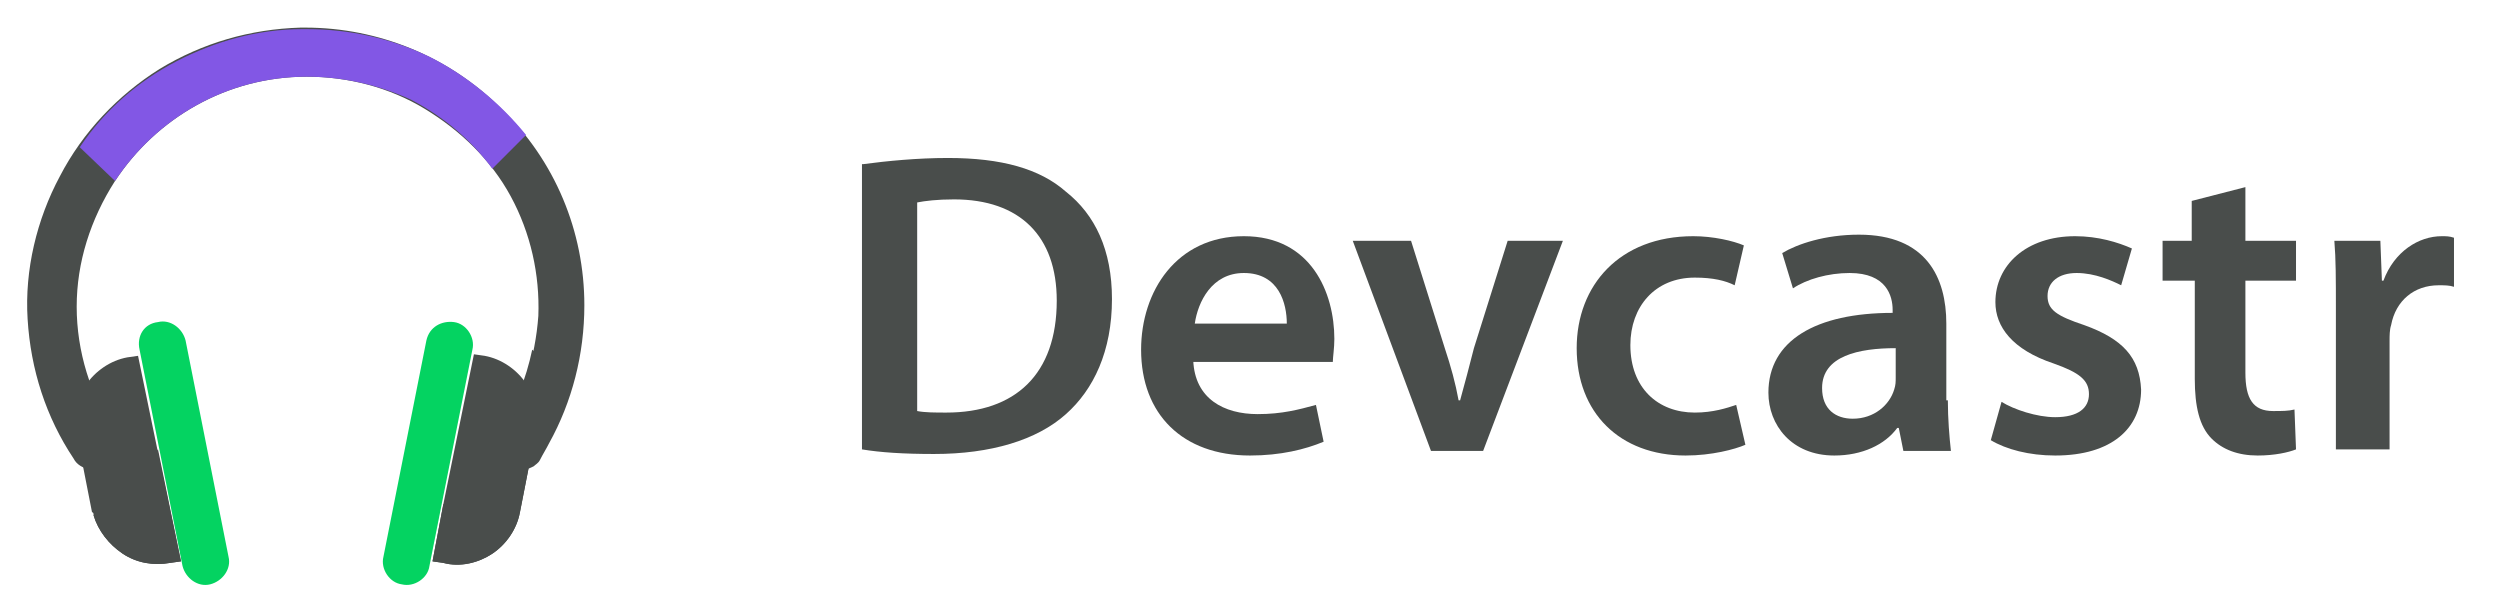
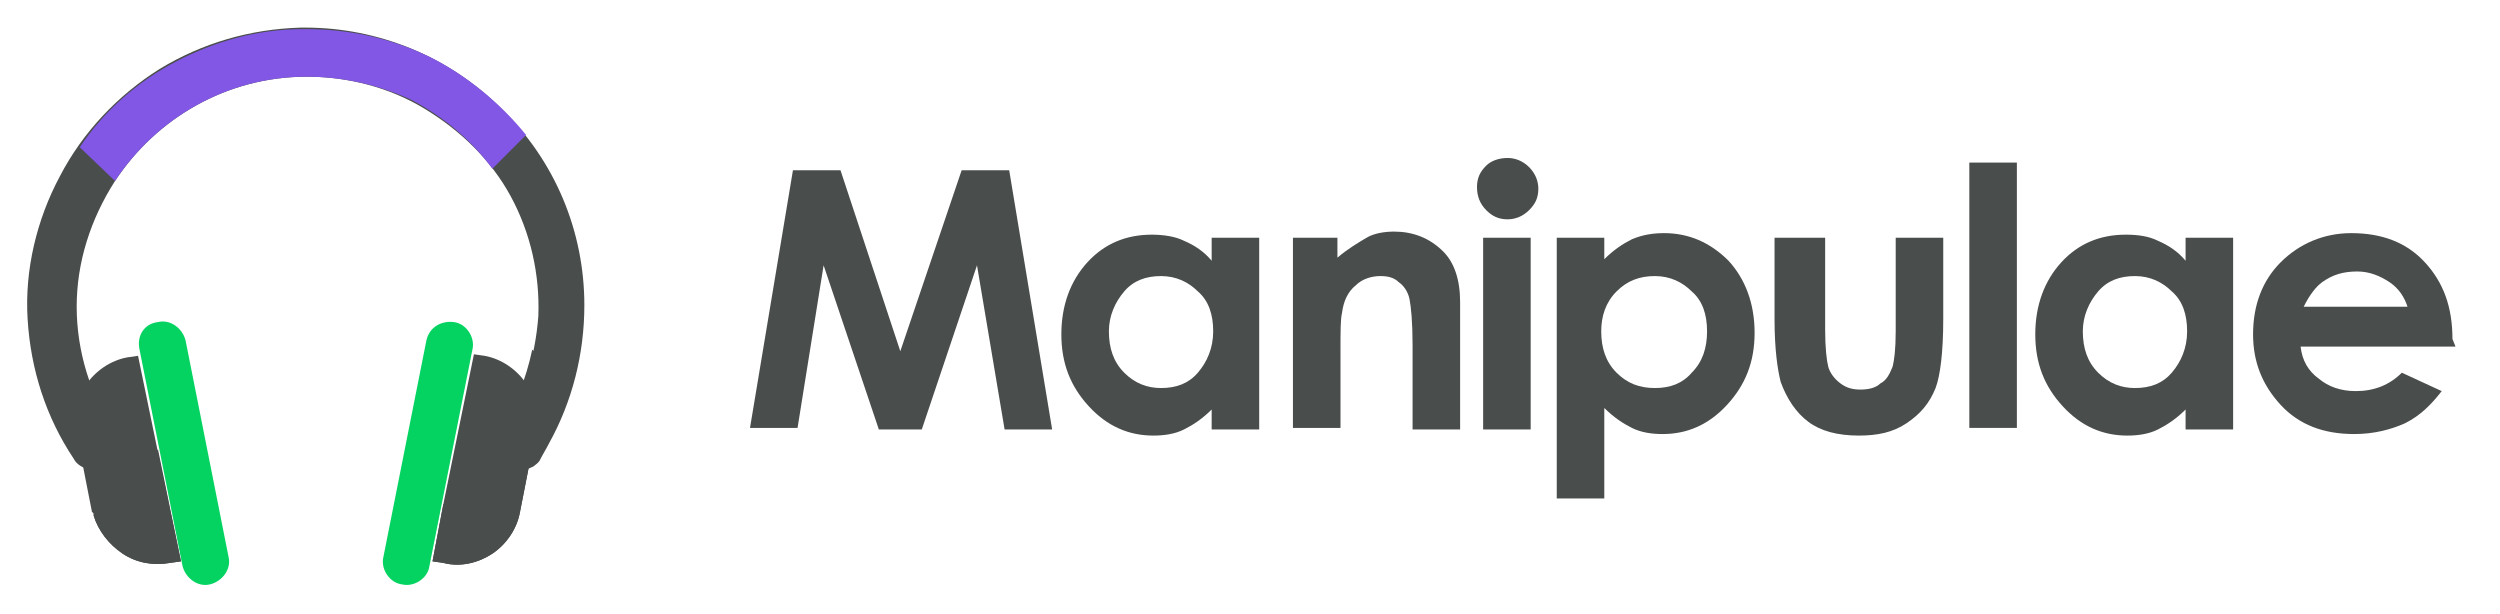
<svg xmlns="http://www.w3.org/2000/svg" version="1.1" id="Camada_1" x="0px" y="0px" viewBox="0 0 163 40" style="enable-background:new 0 0 163 40;" xml:space="preserve">
  <style type="text/css">
	.st0{fill:#494D4B;}
	.st1{fill:#04D361;}
	.st2{fill:#8257E5;}
</style>
-   <path class="st0" d="M38.1,19.9c0,3.2-0.8,6.3-2.3,9c-0.2,0.4-0.4,0.7-0.6,1.1c-0.1,0.2-0.3,0.3-0.4,0.4c-0.2,0.1-0.4,0.2-0.6,0.2  s-0.4,0-0.6,0c-0.2,0-0.4-0.1-0.6-0.2c-0.2-0.1-0.3-0.3-0.4-0.4c-0.1-0.2-0.2-0.4-0.2-0.6c0-0.2,0-0.4,0-0.6c0-0.2,0.1-0.4,0.2-0.6  c1.5-2.3,2.3-4.9,2.5-7.6c0.1-2.7-0.5-5.4-1.8-7.8S30,8.5,27.7,7.1S22.7,5,20,5c-5.2,0-9.8,2.7-12.5,6.8C5.9,14.3,5,17.1,5,20  c0,2.9,0.9,5.8,2.5,8.2c0.2,0.3,0.3,0.8,0.2,1.2c-0.1,0.4-0.3,0.8-0.7,1c-0.3,0.2-0.8,0.3-1.2,0.2c-0.4-0.1-0.8-0.3-1-0.7  c-1.8-2.7-2.8-5.8-3-9.1c-0.2-3.2,0.6-6.5,2.1-9.3c1.5-2.9,3.8-5.3,6.5-7c2.8-1.7,5.9-2.6,9.2-2.7c0.1,0,0.2,0,0.3,0  c4.8,0,9.4,1.9,12.8,5.3C36.2,10.5,38.1,15.1,38.1,19.9z" />
-   <path class="st1" d="M9.1,22.8l2.8,14.1c0.2,0.8,1,1.4,1.8,1.2c0.8-0.2,1.4-1,1.2-1.8l-2.8-14.1c-0.2-0.8-1-1.4-1.8-1.2  C9.4,21.1,8.9,21.9,9.1,22.8z" />
-   <path class="st0" d="M11.8,36.6l-0.7,0.1c-1.1,0.2-2.2,0-3.1-0.6c-0.9-0.6-1.6-1.5-1.9-2.5c0-0.1,0-0.2-0.1-0.2l-1-5.1  c-0.2-1.1,0-2.3,0.6-3.2c0.6-0.9,1.6-1.6,2.7-1.8l0.7-0.1l1.3,6.3L11.8,36.6z" />
-   <path class="st0" d="M11.8,36.6l-0.7,0.1c-1.1,0.2-2.2,0-3.1-0.6c-0.9-0.6-1.6-1.5-1.9-2.5c1.5-1.3,2.9-2.7,4.2-4.3L11.8,36.6z" />
-   <path class="st0" d="M36.1,27.1l-0.4,1.8c-0.2,0.4-0.4,0.7-0.6,1c-0.1,0.2-0.3,0.3-0.4,0.4c-0.2,0.1-0.4,0.2-0.6,0.2  c-0.2,0-0.4,0-0.6,0c-0.2,0-0.4-0.1-0.6-0.2c-0.2-0.1-0.3-0.3-0.4-0.4c-0.1-0.2-0.2-0.4-0.2-0.6c0-0.2,0-0.4,0-0.6  c0-0.2,0.1-0.4,0.2-0.6c1.1-1.6,1.8-3.4,2.2-5.3c0.6,0.5,1,1.1,1.3,1.9C36.2,25.6,36.3,26.3,36.1,27.1z" />
-   <path class="st2" d="M34.3,8.8l-2.2,2.2c-1.4-1.9-3.2-3.4-5.3-4.5C24.6,5.5,22.3,5,20,5c-5.2,0-9.8,2.7-12.5,6.8L5.2,9.6  C6.8,7.2,9,5.3,11.5,4c2.5-1.3,5.3-2.1,8.2-2.1c0.1,0,0.2,0,0.3,0c2.8,0,5.5,0.6,8,1.8C30.4,4.9,32.6,6.7,34.3,8.8z" />
+   <path class="st0" d="M38.1,19.9c0,3.2-0.8,6.3-2.3,9c-0.2,0.4-0.4,0.7-0.6,1.1c-0.1,0.2-0.3,0.3-0.4,0.4c-0.2,0.1-0.4,0.2-0.6,0.2  s-0.4,0-0.6,0c-0.2,0-0.4-0.1-0.6-0.2c-0.2-0.1-0.3-0.3-0.4-0.4c-0.1-0.2-0.2-0.4-0.2-0.6s0-0.4,0-0.6s0.1-0.4,0.2-0.6  c1.5-2.3,2.3-4.9,2.5-7.6c0.1-2.7-0.5-5.4-1.8-7.8S30,8.5,27.7,7.1S22.7,5,20,5c-5.2,0-9.8,2.7-12.5,6.8C5.9,14.3,5,17.1,5,20  s0.9,5.8,2.5,8.2c0.2,0.3,0.3,0.8,0.2,1.2c-0.1,0.4-0.3,0.8-0.7,1c-0.3,0.2-0.8,0.3-1.2,0.2c-0.4-0.1-0.8-0.3-1-0.7  c-1.8-2.7-2.8-5.8-3-9.1c-0.2-3.2,0.6-6.5,2.1-9.3c1.5-2.9,3.8-5.3,6.5-7c2.8-1.7,5.9-2.6,9.2-2.7c0.1,0,0.2,0,0.3,0  c4.8,0,9.4,1.9,12.8,5.3C36.2,10.5,38.1,15.1,38.1,19.9z" />
+   <path class="st1" d="M9.1,22.8l2.8,14.1c0.2,0.8,1,1.4,1.8,1.2s1.4-1,1.2-1.8l-2.8-14.1c-0.2-0.8-1-1.4-1.8-1.2  C9.4,21.1,8.9,21.9,9.1,22.8z" />
+   <path class="st0" d="M11.8,36.6l-0.7,0.1c-1.1,0.2-2.2,0-3.1-0.6s-1.6-1.5-1.9-2.5c0-0.1,0-0.2-0.1-0.2l-1-5.1  c-0.2-1.1,0-2.3,0.6-3.2c0.6-0.9,1.6-1.6,2.7-1.8L9,23.2l1.3,6.3L11.8,36.6z" />
+   <path class="st0" d="M11.8,36.6l-0.7,0.1c-1.1,0.2-2.2,0-3.1-0.6s-1.6-1.5-1.9-2.5c1.5-1.3,2.9-2.7,4.2-4.3L11.8,36.6z" />
+   <path class="st0" d="M36.1,27.1l-0.4,1.8c-0.2,0.4-0.4,0.7-0.6,1c-0.1,0.2-0.3,0.3-0.4,0.4c-0.2,0.1-0.4,0.2-0.6,0.2  c-0.2,0-0.4,0-0.6,0c-0.2,0-0.4-0.1-0.6-0.2c-0.2-0.1-0.3-0.3-0.4-0.4c-0.1-0.2-0.2-0.4-0.2-0.6s0-0.4,0-0.6s0.1-0.4,0.2-0.6  c1.1-1.6,1.8-3.4,2.2-5.3c0.6,0.5,1,1.1,1.3,1.9C36.2,25.6,36.3,26.3,36.1,27.1z" />
+   <path class="st2" d="M34.3,8.8L32.1,11c-1.4-1.9-3.2-3.4-5.3-4.5C24.6,5.5,22.3,5,20,5c-5.2,0-9.8,2.7-12.5,6.8L5.2,9.6  C6.8,7.2,9,5.3,11.5,4s5.3-2.1,8.2-2.1c0.1,0,0.2,0,0.3,0c2.8,0,5.5,0.6,8,1.8C30.4,4.9,32.6,6.7,34.3,8.8z" />
  <path class="st1" d="M27.8,22.2L25,36.3c-0.2,0.8,0.4,1.7,1.2,1.8c0.8,0.2,1.7-0.4,1.8-1.2l2.8-14.1c0.2-0.8-0.4-1.7-1.2-1.8  S28,21.3,27.8,22.2z" />
  <path class="st0" d="M34.9,28.3l-1,5.1c-0.2,1.1-0.9,2.1-1.8,2.7c-0.9,0.6-2.1,0.9-3.2,0.6l-0.7-0.1l0.7-3.7l2-9.8l0.7,0.1  c1.1,0.2,2.1,0.9,2.7,1.8c0.1,0.1,0.2,0.3,0.2,0.4C35,26.3,35.1,27.3,34.9,28.3z" />
  <path class="st0" d="M34.9,28.3l-1,5.1c-0.2,1.1-0.9,2.1-1.8,2.7c-0.9,0.6-2.1,0.9-3.2,0.6l-0.7-0.1l0.7-3.7c2.1-2.3,4-4.7,5.6-7.4  C35,26.3,35.1,27.3,34.9,28.3z" />
  <g>
-     <path class="st0" d="M56.3,10.7c1.5-0.2,3.5-0.4,5.5-0.4c3.5,0,6,0.7,7.7,2.2c1.9,1.5,3,3.8,3,7c0,3.4-1.2,5.9-3,7.5   c-1.9,1.7-4.9,2.6-8.6,2.6c-2,0-3.5-0.1-4.7-0.3V10.7z M59.8,26.8c0.5,0.1,1.2,0.1,1.9,0.1c4.5,0,7.2-2.5,7.2-7.3   c0-4.2-2.4-6.6-6.7-6.6c-1.1,0-1.9,0.1-2.4,0.2V26.8z" />
-     <path class="st0" d="M77.8,23.5c0.1,2.5,2,3.5,4.2,3.5c1.6,0,2.7-0.3,3.8-0.6l0.5,2.4c-1.2,0.5-2.8,0.9-4.8,0.9   c-4.4,0-7.1-2.7-7.1-6.9c0-3.8,2.3-7.4,6.7-7.4c4.4,0,5.9,3.7,5.9,6.7c0,0.6-0.1,1.2-0.1,1.5H77.8z M83.9,21.1   c0-1.3-0.5-3.3-2.8-3.3c-2.1,0-3,1.9-3.2,3.3H83.9z" />
-     <path class="st0" d="M92,15.7l2.2,7c0.4,1.2,0.7,2.3,0.9,3.4h0.1c0.3-1.1,0.6-2.2,0.9-3.4l2.2-7h3.6l-5.2,13.7h-3.4l-5.1-13.7H92z" />
-     <path class="st0" d="M113.8,29c-0.7,0.3-2.2,0.7-3.9,0.7c-4.3,0-7.1-2.8-7.1-7c0-4.1,2.8-7.3,7.6-7.3c1.3,0,2.6,0.3,3.3,0.6   l-0.6,2.6c-0.6-0.3-1.4-0.5-2.6-0.5c-2.6,0-4.2,1.9-4.2,4.4c0,2.8,1.8,4.4,4.2,4.4c1.2,0,2.1-0.3,2.7-0.5L113.8,29z" />
-     <path class="st0" d="M127,26.1c0,1.2,0.1,2.4,0.2,3.3h-3.1l-0.3-1.5h-0.1c-0.8,1.1-2.3,1.8-4.1,1.8c-2.8,0-4.3-2-4.3-4.1   c0-3.4,3.1-5.2,8.1-5.2v-0.2c0-0.9-0.4-2.4-2.8-2.4c-1.4,0-2.8,0.4-3.7,1l-0.7-2.3c1-0.6,2.8-1.2,5-1.2c4.4,0,5.7,2.8,5.7,5.8V26.1   z M123.6,22.7c-2.4,0-4.8,0.5-4.8,2.6c0,1.4,0.9,2,2,2c1.4,0,2.4-0.9,2.7-1.9c0.1-0.3,0.1-0.5,0.1-0.8V22.7z" />
-     <path class="st0" d="M130.5,26.2c0.8,0.5,2.3,1,3.5,1c1.5,0,2.2-0.6,2.2-1.5c0-0.9-0.6-1.4-2.3-2c-2.7-0.9-3.8-2.4-3.8-4   c0-2.4,2-4.3,5.2-4.3c1.5,0,2.8,0.4,3.7,0.8l-0.7,2.4c-0.6-0.3-1.7-0.8-2.9-0.8c-1.2,0-1.9,0.6-1.9,1.5c0,0.9,0.6,1.3,2.4,1.9   c2.5,0.9,3.6,2.1,3.7,4.2c0,2.5-1.9,4.3-5.6,4.3c-1.7,0-3.2-0.4-4.2-1L130.5,26.2z" />
-     <path class="st0" d="M146.4,12.2v3.5h3.3v2.6h-3.3v6c0,1.7,0.5,2.5,1.8,2.5c0.6,0,1,0,1.4-0.1l0.1,2.6c-0.5,0.2-1.4,0.4-2.5,0.4   c-1.3,0-2.3-0.4-3-1.1c-0.8-0.8-1.1-2.1-1.1-3.9v-6.4H141v-2.6h1.9v-2.6L146.4,12.2z" />
-     <path class="st0" d="M152.3,20.1c0-1.9,0-3.2-0.1-4.4h3l0.1,2.6h0.1c0.7-1.9,2.3-2.9,3.8-2.9c0.3,0,0.5,0,0.8,0.1v3.2   c-0.3-0.1-0.6-0.1-1-0.1c-1.6,0-2.8,1-3.1,2.6c-0.1,0.3-0.1,0.7-0.1,1v7.1h-3.5V20.1z" />
+     <path class="st0" d="M51.7,11.1h3.1l3.9,11.8l4-11.8h3.1l2.8,16.9h-3.1l-1.8-10.7l-3.6,10.7h-2.8l-3.6-10.7L52,27.9h-3.1L51.7,11.1   z" />
+     <path class="st0" d="M79,15.5h3.1v12.5H79v-1.3c-0.6,0.6-1.2,1-1.8,1.3c-0.6,0.3-1.3,0.4-2,0.4c-1.6,0-3-0.6-4.2-1.9   c-1.2-1.3-1.8-2.8-1.8-4.7c0-1.9,0.6-3.5,1.7-4.7c1.1-1.2,2.5-1.8,4.2-1.8c0.7,0,1.5,0.1,2.1,0.4c0.7,0.3,1.3,0.7,1.8,1.3V15.5z    M75.7,18c-1,0-1.8,0.3-2.4,1c-0.6,0.7-1,1.6-1,2.6c0,1.1,0.3,2,1,2.7c0.7,0.7,1.5,1,2.4,1c1,0,1.8-0.3,2.4-1c0.6-0.7,1-1.6,1-2.7   c0-1.1-0.3-2-1-2.6C77.5,18.4,76.7,18,75.7,18z" />
+     <path class="st0" d="M84.1,15.5h3.1v1.3c0.7-0.6,1.4-1,1.9-1.3s1.2-0.4,1.8-0.4c1.2,0,2.3,0.4,3.2,1.3c0.7,0.7,1.1,1.8,1.1,3.3v8.3   h-3.1v-5.5c0-1.5-0.1-2.5-0.2-3c-0.1-0.5-0.4-0.9-0.7-1.1c-0.3-0.3-0.7-0.4-1.2-0.4c-0.6,0-1.2,0.2-1.6,0.6c-0.5,0.4-0.8,1-0.9,1.8   c-0.1,0.4-0.1,1.2-0.1,2.5v5h-3.1V15.5z" />
+     <path class="st0" d="M98.3,10.3c0.5,0,1,0.2,1.4,0.6c0.4,0.4,0.6,0.9,0.6,1.4c0,0.6-0.2,1-0.6,1.4c-0.4,0.4-0.9,0.6-1.4,0.6   c-0.6,0-1-0.2-1.4-0.6c-0.4-0.4-0.6-0.9-0.6-1.5c0-0.6,0.2-1,0.6-1.4C97.2,10.5,97.7,10.3,98.3,10.3z M96.7,15.5h3.1v12.5h-3.1   V15.5z" />
+     <path class="st0" d="M104.6,15.5v1.4c0.6-0.6,1.2-1,1.8-1.3c0.7-0.3,1.4-0.4,2.1-0.4c1.6,0,3,0.6,4.2,1.8c1.1,1.2,1.7,2.8,1.7,4.7   c0,1.9-0.6,3.4-1.8,4.7c-1.2,1.3-2.6,1.9-4.2,1.9c-0.7,0-1.4-0.1-2-0.4c-0.6-0.3-1.2-0.7-1.8-1.3v5.9h-3.1V15.5H104.6z M107.9,18   c-1,0-1.8,0.3-2.5,1c-0.7,0.7-1,1.6-1,2.6c0,1.1,0.3,2,1,2.7c0.7,0.7,1.5,1,2.5,1c1,0,1.8-0.3,2.4-1c0.7-0.7,1-1.6,1-2.7   c0-1.1-0.3-2-1-2.6C109.7,18.4,108.9,18,107.9,18z" />
+     <path class="st0" d="M115.8,15.5h3.2v6c0,1.2,0.1,2,0.2,2.4s0.4,0.8,0.8,1.1c0.4,0.3,0.8,0.4,1.3,0.4s1-0.1,1.3-0.4   c0.4-0.2,0.6-0.6,0.8-1.1c0.1-0.4,0.2-1.1,0.2-2.3v-6.1h3.1v5.3c0,2.2-0.2,3.7-0.5,4.5c-0.4,1-1,1.7-1.9,2.3s-1.9,0.8-3.1,0.8   c-1.4,0-2.5-0.3-3.3-0.9c-0.8-0.6-1.4-1.5-1.8-2.6c-0.2-0.8-0.4-2.1-0.4-4.1V15.5z" />
+     <path class="st0" d="M128.4,10.6h3.1v17.3h-3.1V10.6z" />
+     <path class="st0" d="M142.5,15.5h3.1v12.5h-3.1v-1.3c-0.6,0.6-1.2,1-1.8,1.3c-0.6,0.3-1.3,0.4-2,0.4c-1.6,0-3-0.6-4.2-1.9   c-1.2-1.3-1.8-2.8-1.8-4.7c0-1.9,0.6-3.5,1.7-4.7c1.1-1.2,2.5-1.8,4.2-1.8c0.8,0,1.5,0.1,2.1,0.4c0.7,0.3,1.3,0.7,1.8,1.3V15.5z    M139.2,18c-1,0-1.8,0.3-2.4,1c-0.6,0.7-1,1.6-1,2.6c0,1.1,0.3,2,1,2.7c0.7,0.7,1.5,1,2.4,1c1,0,1.8-0.3,2.4-1c0.6-0.7,1-1.6,1-2.7   c0-1.1-0.3-2-1-2.6C141,18.4,140.2,18,139.2,18z" />
+     <path class="st0" d="M160.1,22.6H150c0.1,0.9,0.5,1.6,1.2,2.1c0.6,0.5,1.4,0.8,2.4,0.8c1.2,0,2.2-0.4,3-1.2l2.6,1.2   c-0.7,0.9-1.4,1.6-2.4,2.1c-0.9,0.4-2,0.7-3.3,0.7c-2,0-3.6-0.6-4.8-1.9s-1.8-2.8-1.8-4.6c0-1.9,0.6-3.5,1.8-4.7s2.8-1.9,4.6-1.9   c2,0,3.6,0.6,4.8,1.9s1.8,2.9,1.8,5L160.1,22.6z M157,20.1c-0.2-0.7-0.6-1.3-1.2-1.7s-1.3-0.7-2.1-0.7c-0.9,0-1.6,0.2-2.3,0.7   c-0.4,0.3-0.8,0.8-1.2,1.6H157z" />
  </g>
</svg>
